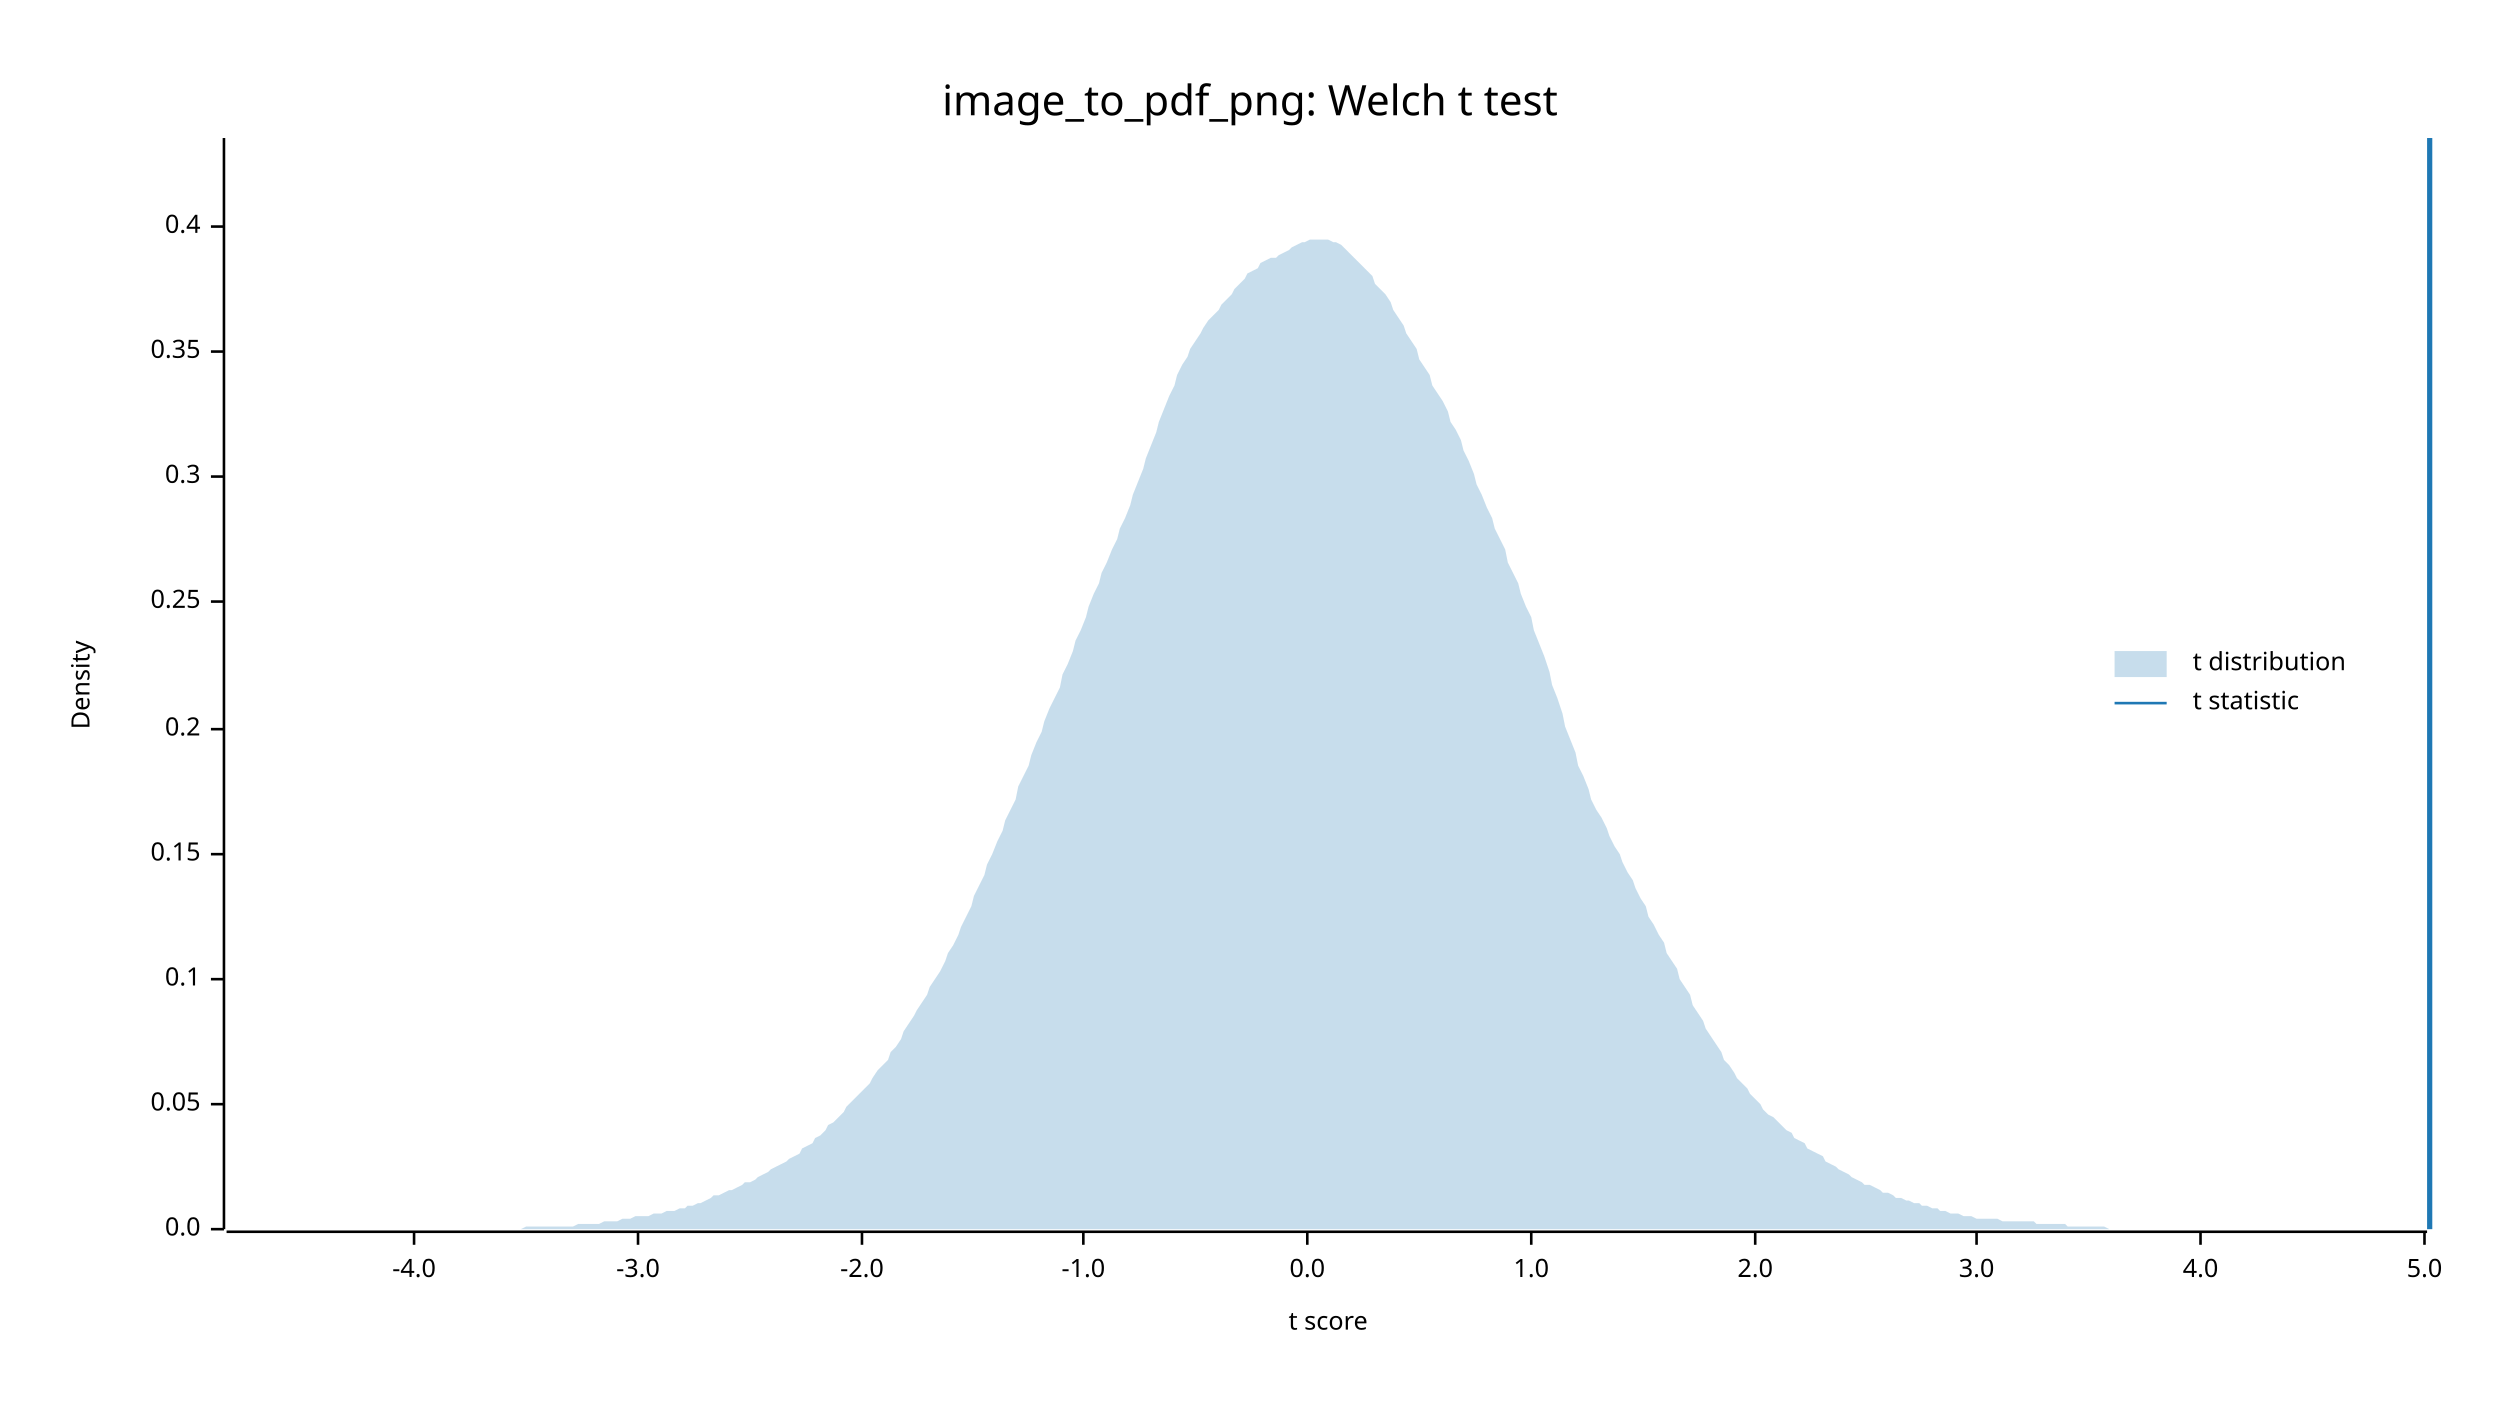
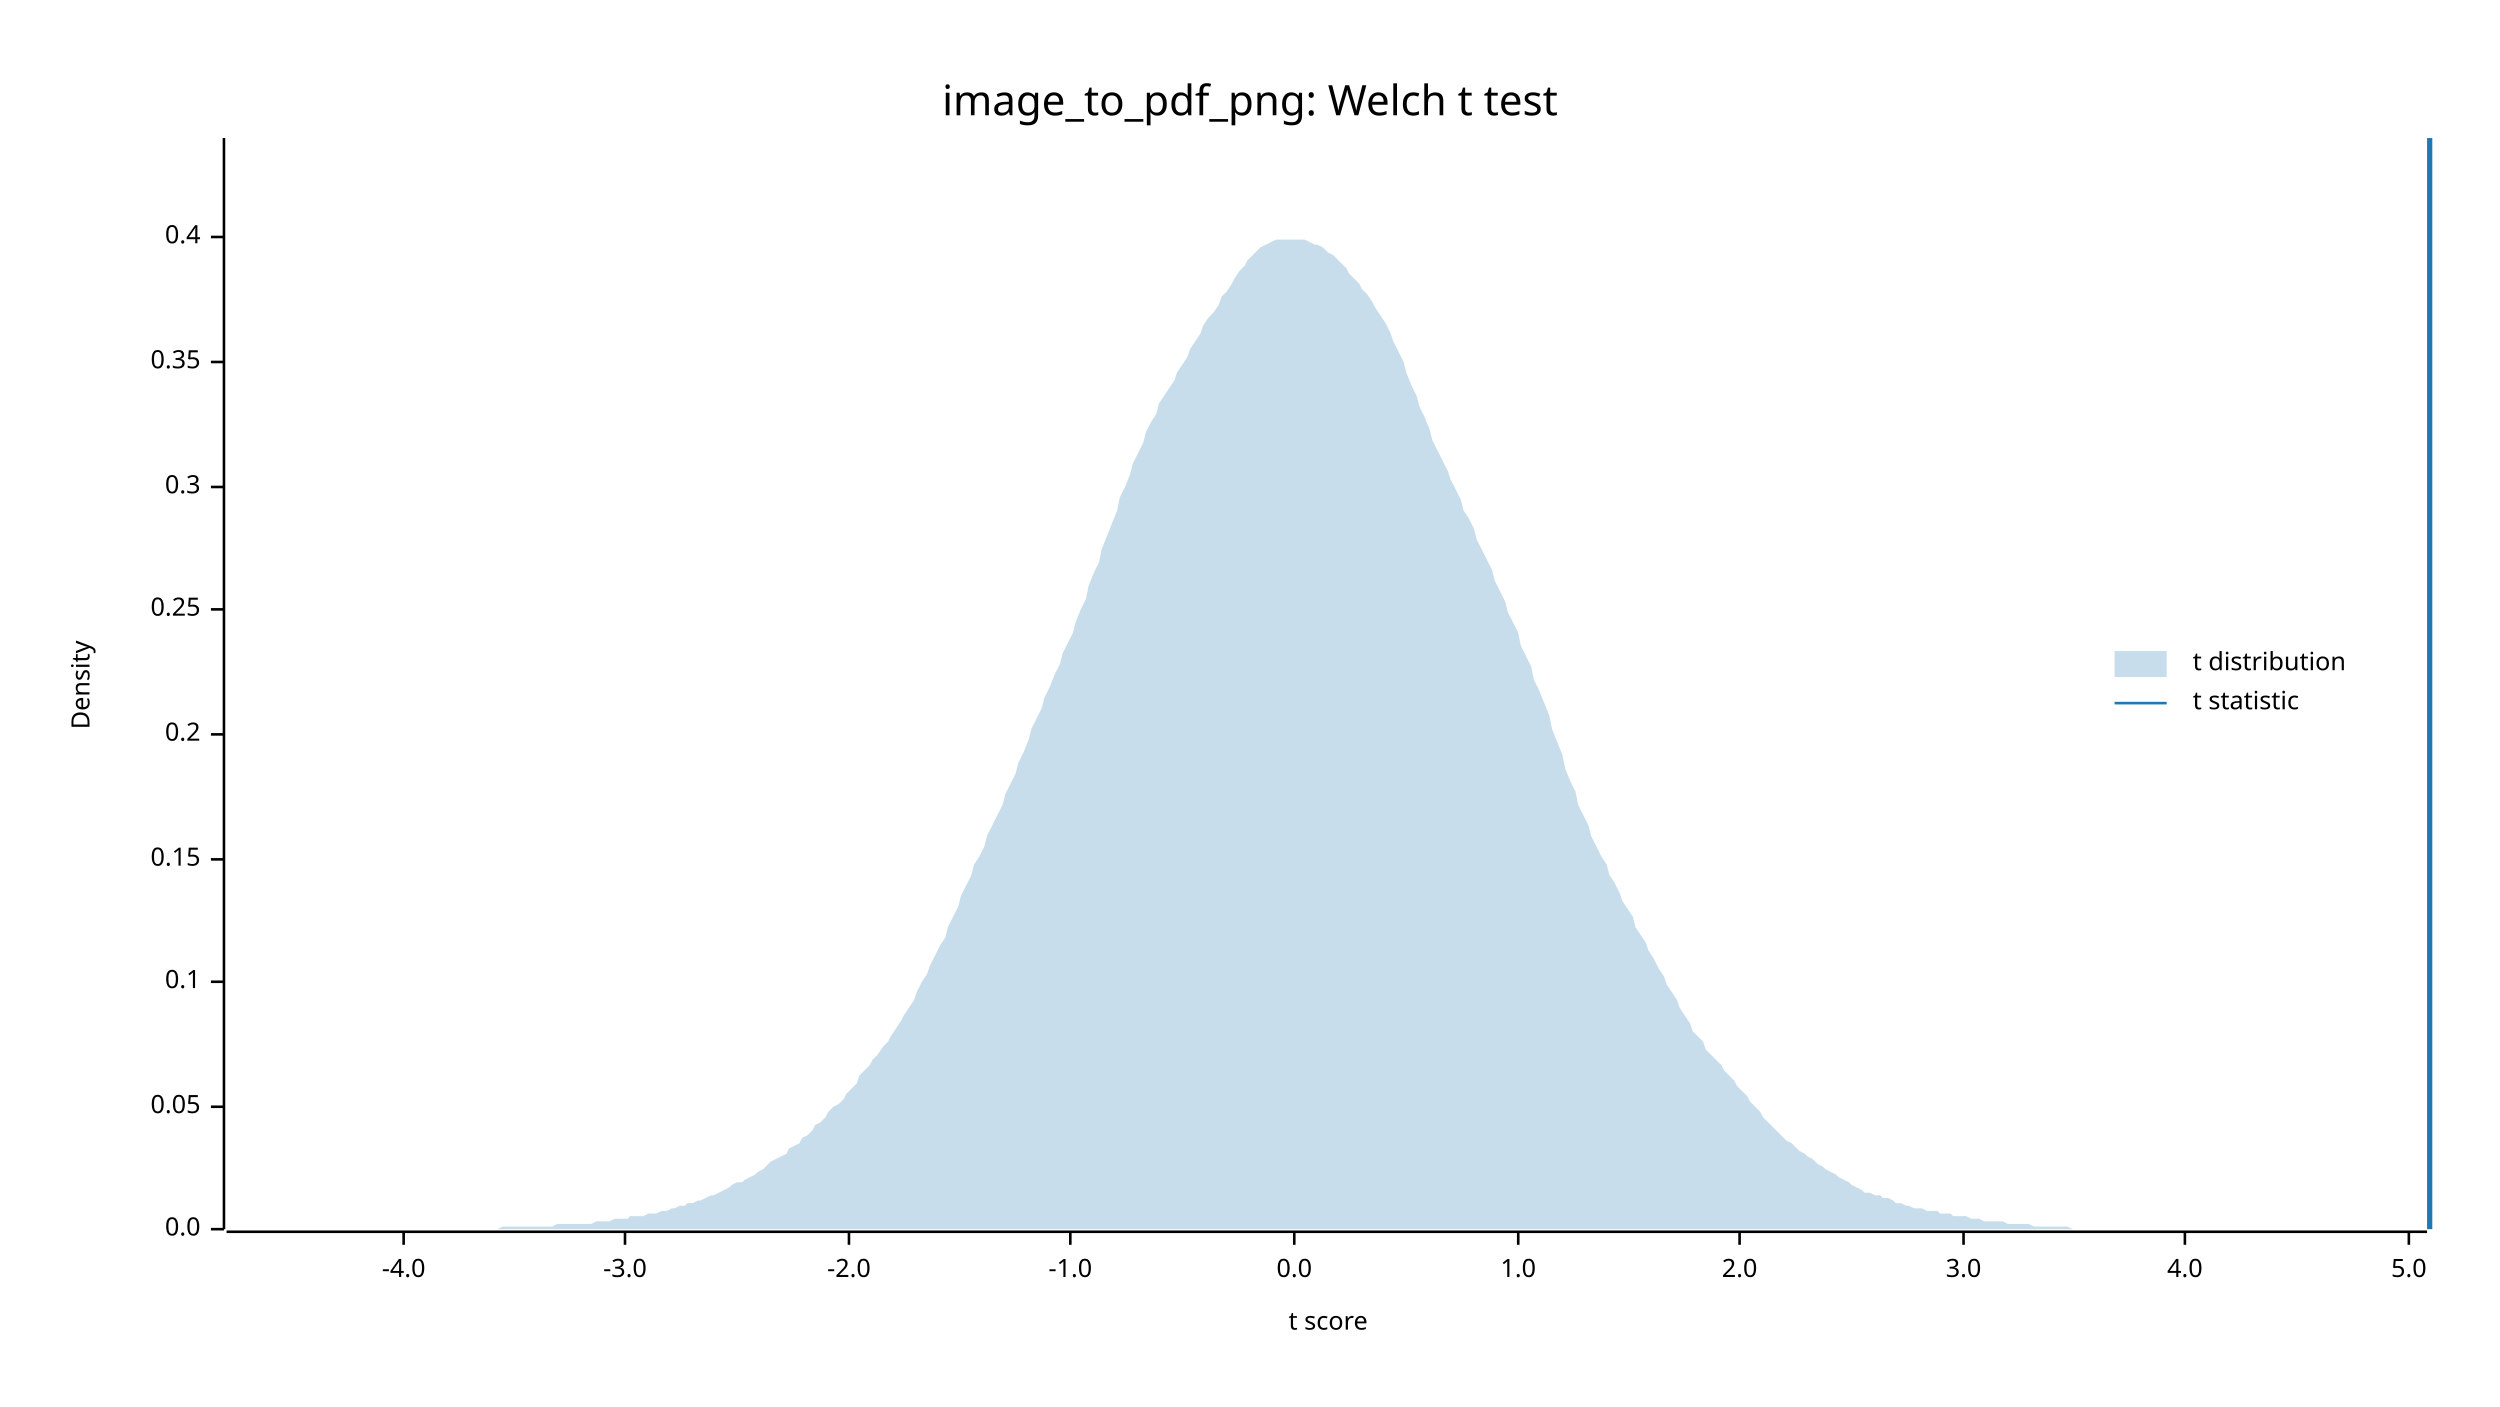
<svg xmlns="http://www.w3.org/2000/svg" width="960" height="540" viewBox="0 0 960 540">
  <text x="480" y="32" dy="0.76em" text-anchor="middle" font-family="sans-serif" font-size="16.129" opacity="1" fill="#000000">
image_to_pdf_png: Welch t test
</text>
  <text x="27" y="263" dy="0.76em" text-anchor="middle" font-family="sans-serif" font-size="9.677" opacity="1" fill="#000000" transform="rotate(270, 27, 263)">
Density
</text>
  <text x="510" y="513" dy="-0.5ex" text-anchor="middle" font-family="sans-serif" font-size="9.677" opacity="1" fill="#000000">
t score
</text>
  <polyline fill="none" opacity="1" stroke="#000000" stroke-width="1" points="86,53 86,472 " />
  <text x="77" y="472" dy="0.5ex" text-anchor="end" font-family="sans-serif" font-size="9.677" opacity="1" fill="#000000">
0.0
</text>
  <polyline fill="none" opacity="1" stroke="#000000" stroke-width="1" points="81,472 86,472 " />
-   <text x="77" y="424" dy="0.5ex" text-anchor="end" font-family="sans-serif" font-size="9.677" opacity="1" fill="#000000">
+   <text x="77" y="425" dy="0.5ex" text-anchor="end" font-family="sans-serif" font-size="9.677" opacity="1" fill="#000000">
0.05
</text>
-   <polyline fill="none" opacity="1" stroke="#000000" stroke-width="1" points="81,424 86,424 " />
-   <text x="77" y="376" dy="0.5ex" text-anchor="end" font-family="sans-serif" font-size="9.677" opacity="1" fill="#000000">
+   <polyline fill="none" opacity="1" stroke="#000000" stroke-width="1" points="81,425 86,425 " />
+   <text x="77" y="377" dy="0.5ex" text-anchor="end" font-family="sans-serif" font-size="9.677" opacity="1" fill="#000000">
0.1
</text>
-   <polyline fill="none" opacity="1" stroke="#000000" stroke-width="1" points="81,376 86,376 " />
-   <text x="77" y="328" dy="0.5ex" text-anchor="end" font-family="sans-serif" font-size="9.677" opacity="1" fill="#000000">
+   <polyline fill="none" opacity="1" stroke="#000000" stroke-width="1" points="81,377 86,377 " />
+   <text x="77" y="330" dy="0.5ex" text-anchor="end" font-family="sans-serif" font-size="9.677" opacity="1" fill="#000000">
0.15
</text>
-   <polyline fill="none" opacity="1" stroke="#000000" stroke-width="1" points="81,328 86,328 " />
-   <text x="77" y="280" dy="0.5ex" text-anchor="end" font-family="sans-serif" font-size="9.677" opacity="1" fill="#000000">
+   <polyline fill="none" opacity="1" stroke="#000000" stroke-width="1" points="81,330 86,330 " />
+   <text x="77" y="282" dy="0.5ex" text-anchor="end" font-family="sans-serif" font-size="9.677" opacity="1" fill="#000000">
0.2
</text>
-   <polyline fill="none" opacity="1" stroke="#000000" stroke-width="1" points="81,280 86,280 " />
-   <text x="77" y="231" dy="0.5ex" text-anchor="end" font-family="sans-serif" font-size="9.677" opacity="1" fill="#000000">
+   <polyline fill="none" opacity="1" stroke="#000000" stroke-width="1" points="81,282 86,282 " />
+   <text x="77" y="234" dy="0.5ex" text-anchor="end" font-family="sans-serif" font-size="9.677" opacity="1" fill="#000000">
0.25
</text>
-   <polyline fill="none" opacity="1" stroke="#000000" stroke-width="1" points="81,231 86,231 " />
-   <text x="77" y="183" dy="0.5ex" text-anchor="end" font-family="sans-serif" font-size="9.677" opacity="1" fill="#000000">
+   <polyline fill="none" opacity="1" stroke="#000000" stroke-width="1" points="81,234 86,234 " />
+   <text x="77" y="187" dy="0.5ex" text-anchor="end" font-family="sans-serif" font-size="9.677" opacity="1" fill="#000000">
0.3
</text>
-   <polyline fill="none" opacity="1" stroke="#000000" stroke-width="1" points="81,183 86,183 " />
-   <text x="77" y="135" dy="0.5ex" text-anchor="end" font-family="sans-serif" font-size="9.677" opacity="1" fill="#000000">
+   <polyline fill="none" opacity="1" stroke="#000000" stroke-width="1" points="81,187 86,187 " />
+   <text x="77" y="139" dy="0.5ex" text-anchor="end" font-family="sans-serif" font-size="9.677" opacity="1" fill="#000000">
0.35
</text>
-   <polyline fill="none" opacity="1" stroke="#000000" stroke-width="1" points="81,135 86,135 " />
-   <text x="77" y="87" dy="0.5ex" text-anchor="end" font-family="sans-serif" font-size="9.677" opacity="1" fill="#000000">
+   <polyline fill="none" opacity="1" stroke="#000000" stroke-width="1" points="81,139 86,139 " />
+   <text x="77" y="91" dy="0.5ex" text-anchor="end" font-family="sans-serif" font-size="9.677" opacity="1" fill="#000000">
0.4
</text>
-   <polyline fill="none" opacity="1" stroke="#000000" stroke-width="1" points="81,87 86,87 " />
+   <polyline fill="none" opacity="1" stroke="#000000" stroke-width="1" points="81,91 86,91 " />
  <polyline fill="none" opacity="1" stroke="#000000" stroke-width="1" points="87,473 932,473 " />
-   <text x="159" y="483" dy="0.76em" text-anchor="middle" font-family="sans-serif" font-size="9.677" opacity="1" fill="#000000">
+   <text x="155" y="483" dy="0.76em" text-anchor="middle" font-family="sans-serif" font-size="9.677" opacity="1" fill="#000000">
-4.0
</text>
-   <polyline fill="none" opacity="1" stroke="#000000" stroke-width="1" points="159,473 159,478 " />
-   <text x="245" y="483" dy="0.76em" text-anchor="middle" font-family="sans-serif" font-size="9.677" opacity="1" fill="#000000">
+   <polyline fill="none" opacity="1" stroke="#000000" stroke-width="1" points="155,473 155,478 " />
+   <text x="240" y="483" dy="0.76em" text-anchor="middle" font-family="sans-serif" font-size="9.677" opacity="1" fill="#000000">
-3.0
</text>
-   <polyline fill="none" opacity="1" stroke="#000000" stroke-width="1" points="245,473 245,478 " />
-   <text x="331" y="483" dy="0.76em" text-anchor="middle" font-family="sans-serif" font-size="9.677" opacity="1" fill="#000000">
+   <polyline fill="none" opacity="1" stroke="#000000" stroke-width="1" points="240,473 240,478 " />
+   <text x="326" y="483" dy="0.76em" text-anchor="middle" font-family="sans-serif" font-size="9.677" opacity="1" fill="#000000">
-2.0
</text>
-   <polyline fill="none" opacity="1" stroke="#000000" stroke-width="1" points="331,473 331,478 " />
-   <text x="416" y="483" dy="0.76em" text-anchor="middle" font-family="sans-serif" font-size="9.677" opacity="1" fill="#000000">
+   <polyline fill="none" opacity="1" stroke="#000000" stroke-width="1" points="326,473 326,478 " />
+   <text x="411" y="483" dy="0.76em" text-anchor="middle" font-family="sans-serif" font-size="9.677" opacity="1" fill="#000000">
-1.0
</text>
-   <polyline fill="none" opacity="1" stroke="#000000" stroke-width="1" points="416,473 416,478 " />
-   <text x="502" y="483" dy="0.76em" text-anchor="middle" font-family="sans-serif" font-size="9.677" opacity="1" fill="#000000">
+   <polyline fill="none" opacity="1" stroke="#000000" stroke-width="1" points="411,473 411,478 " />
+   <text x="497" y="483" dy="0.76em" text-anchor="middle" font-family="sans-serif" font-size="9.677" opacity="1" fill="#000000">
0.0
</text>
-   <polyline fill="none" opacity="1" stroke="#000000" stroke-width="1" points="502,473 502,478 " />
-   <text x="588" y="483" dy="0.76em" text-anchor="middle" font-family="sans-serif" font-size="9.677" opacity="1" fill="#000000">
+   <polyline fill="none" opacity="1" stroke="#000000" stroke-width="1" points="497,473 497,478 " />
+   <text x="583" y="483" dy="0.76em" text-anchor="middle" font-family="sans-serif" font-size="9.677" opacity="1" fill="#000000">
1.0
</text>
-   <polyline fill="none" opacity="1" stroke="#000000" stroke-width="1" points="588,473 588,478 " />
-   <text x="674" y="483" dy="0.76em" text-anchor="middle" font-family="sans-serif" font-size="9.677" opacity="1" fill="#000000">
+   <polyline fill="none" opacity="1" stroke="#000000" stroke-width="1" points="583,473 583,478 " />
+   <text x="668" y="483" dy="0.76em" text-anchor="middle" font-family="sans-serif" font-size="9.677" opacity="1" fill="#000000">
2.0
</text>
-   <polyline fill="none" opacity="1" stroke="#000000" stroke-width="1" points="674,473 674,478 " />
-   <text x="759" y="483" dy="0.76em" text-anchor="middle" font-family="sans-serif" font-size="9.677" opacity="1" fill="#000000">
+   <polyline fill="none" opacity="1" stroke="#000000" stroke-width="1" points="668,473 668,478 " />
+   <text x="754" y="483" dy="0.76em" text-anchor="middle" font-family="sans-serif" font-size="9.677" opacity="1" fill="#000000">
3.0
</text>
-   <polyline fill="none" opacity="1" stroke="#000000" stroke-width="1" points="759,473 759,478 " />
-   <text x="845" y="483" dy="0.76em" text-anchor="middle" font-family="sans-serif" font-size="9.677" opacity="1" fill="#000000">
+   <polyline fill="none" opacity="1" stroke="#000000" stroke-width="1" points="754,473 754,478 " />
+   <text x="839" y="483" dy="0.76em" text-anchor="middle" font-family="sans-serif" font-size="9.677" opacity="1" fill="#000000">
4.0
</text>
-   <polyline fill="none" opacity="1" stroke="#000000" stroke-width="1" points="845,473 845,478 " />
-   <text x="931" y="483" dy="0.76em" text-anchor="middle" font-family="sans-serif" font-size="9.677" opacity="1" fill="#000000">
+   <polyline fill="none" opacity="1" stroke="#000000" stroke-width="1" points="839,473 839,478 " />
+   <text x="925" y="483" dy="0.76em" text-anchor="middle" font-family="sans-serif" font-size="9.677" opacity="1" fill="#000000">
5.0
</text>
-   <polyline fill="none" opacity="1" stroke="#000000" stroke-width="1" points="931,473 931,478 " />
-   <polygon opacity="0.25" fill="#1F78B4" points="87,472 88,472 90,472 92,472 93,472 95,472 97,472 98,472 100,472 102,472 103,472 105,472 107,472 109,472 110,472 112,472 114,472 115,472 117,472 119,472 120,472 122,472 124,472 125,472 127,472 129,472 131,472 132,472 134,472 136,472 137,472 139,472 141,472 142,472 144,472 146,472 147,472 149,472 151,472 153,472 154,472 156,472 158,472 159,472 161,472 163,472 164,472 166,472 168,472 169,472 171,472 173,472 175,472 176,472 178,472 180,472 181,472 183,472 185,472 186,472 188,472 190,472 191,472 193,472 195,472 197,472 198,472 200,472 202,471 203,471 205,471 207,471 208,471 210,471 212,471 214,471 215,471 217,471 219,471 220,471 222,470 224,470 225,470 227,470 229,470 230,470 232,469 234,469 236,469 237,469 239,468 241,468 242,468 244,467 246,467 247,467 249,467 251,466 252,466 254,466 256,465 258,465 259,465 261,464 263,464 264,463 266,463 268,462 269,462 271,461 273,460 274,459 276,459 278,458 280,457 281,457 283,456 285,455 286,454 288,454 290,453 291,452 293,451 295,450 296,449 298,448 300,447 302,446 303,445 305,444 307,443 308,441 310,440 312,439 313,437 315,436 317,434 318,432 320,431 322,429 324,427 325,425 327,423 329,421 330,420 332,418 334,416 335,414 337,411 339,409 341,407 342,404 344,402 346,399 347,396 349,393 351,390 352,388 354,385 356,382 357,379 359,376 361,373 363,369 364,366 366,363 368,359 369,356 371,352 373,348 374,344 376,340 378,336 379,332 381,328 383,323 385,319 386,315 388,311 390,307 391,302 393,298 395,294 396,290 398,285 400,281 401,277 403,272 405,268 407,264 408,259 410,255 412,250 413,246 415,242 417,237 418,233 420,228 422,224 423,220 425,216 427,211 429,207 430,203 432,199 434,194 435,190 437,185 439,180 440,176 442,171 444,166 445,162 447,157 449,152 451,148 452,144 454,140 456,137 457,134 459,131 461,128 462,126 464,123 466,121 468,119 469,117 471,115 473,113 474,111 476,109 478,107 479,105 481,104 483,103 484,101 486,100 488,99 490,99 491,98 493,97 495,96 496,95 498,94 500,93 501,93 503,92 505,92 506,92 508,92 510,92 512,93 513,93 515,94 517,96 518,97 520,99 522,101 523,102 525,104 527,106 528,109 530,111 532,113 534,116 535,119 537,122 539,125 540,128 542,131 544,134 545,138 547,141 549,144 550,148 552,151 554,154 556,158 557,162 559,165 561,169 562,173 564,177 566,182 567,186 569,190 571,195 573,199 574,203 576,207 578,211 579,216 581,220 583,224 584,228 586,233 588,237 589,242 591,247 593,252 595,258 596,263 598,268 600,274 601,279 603,284 605,289 606,294 608,298 610,303 611,307 613,311 615,314 617,318 618,321 620,325 622,328 623,331 625,335 627,338 628,341 630,345 632,348 633,352 635,355 637,359 639,362 640,366 642,369 644,372 645,376 647,379 649,382 650,386 652,389 654,392 655,395 657,398 659,401 661,404 662,407 664,409 666,412 667,414 669,416 671,418 672,420 674,422 676,424 677,426 679,428 681,429 683,431 684,432 686,434 688,435 689,437 691,438 693,439 694,441 696,442 698,443 700,444 701,446 703,447 705,448 706,449 708,450 710,451 711,452 713,453 715,454 716,455 718,455 720,456 722,457 723,458 725,458 727,459 728,460 730,460 732,461 733,461 735,462 737,462 738,463 740,463 742,464 744,464 745,465 747,465 749,466 750,466 752,466 754,467 755,467 757,467 759,468 760,468 762,468 764,468 766,468 767,468 769,469 771,469 772,469 774,469 776,469 777,469 779,469 781,469 782,470 784,470 786,470 788,470 789,470 791,470 793,470 794,471 796,471 798,471 799,471 801,471 803,471 804,471 806,471 808,471 810,472 811,472 813,472 815,472 816,472 818,472 820,472 821,472 823,472 825,472 827,472 828,472 830,472 832,472 833,472 835,472 837,472 838,472 840,472 842,472 843,472 845,472 847,472 849,472 850,472 852,472 854,472 855,472 857,472 859,472 860,472 862,472 864,472 865,472 867,472 869,472 871,472 872,472 874,472 876,472 877,472 879,472 881,472 882,472 884,472 886,472 887,472 889,472 891,472 893,472 894,472 896,472 898,472 899,472 901,472 903,472 904,472 906,472 908,472 909,472 911,472 913,472 915,472 916,472 918,472 920,472 921,472 923,472 925,472 926,472 928,472 930,472 932,472 932,472 87,472 " />
+   <polyline fill="none" opacity="1" stroke="#000000" stroke-width="1" points="925,473 925,478 " />
+   <polygon opacity="0.25" fill="#1F78B4" points="87,472 88,472 90,472 92,472 93,472 95,472 97,472 98,472 100,472 102,472 103,472 105,472 107,472 109,472 110,472 112,472 114,472 115,472 117,472 119,472 120,472 122,472 124,472 125,472 127,472 129,472 131,472 132,472 134,472 136,472 137,472 139,472 141,472 142,472 144,472 146,472 147,472 149,472 151,472 153,472 154,472 156,472 158,472 159,472 161,472 163,472 164,472 166,472 168,472 169,472 171,472 173,472 175,472 176,472 178,472 180,472 181,472 183,472 185,472 186,472 188,472 190,472 191,472 193,471 195,471 197,471 198,471 200,471 202,471 203,471 205,471 207,471 208,471 210,471 212,471 214,470 215,470 217,470 219,470 220,470 222,470 224,470 225,470 227,470 229,469 230,469 232,469 234,469 236,468 237,468 239,468 241,468 242,467 244,467 246,467 247,467 249,466 251,466 252,466 254,465 256,465 258,464 259,464 261,463 263,463 264,462 266,462 268,461 269,461 271,460 273,459 274,459 276,458 278,457 280,456 281,455 283,454 285,454 286,453 288,452 290,451 291,450 293,449 295,447 296,446 298,445 300,444 302,443 303,441 305,440 307,439 308,437 310,436 312,434 313,432 315,431 317,429 318,427 320,425 322,424 324,422 325,420 327,418 329,416 330,413 332,411 334,409 335,407 337,405 339,402 341,400 342,398 344,395 346,392 347,390 349,387 351,384 352,381 354,377 356,374 357,371 359,367 361,363 363,360 364,356 366,352 368,348 369,344 371,340 373,336 374,332 376,329 378,325 379,321 381,317 383,313 385,309 386,305 388,301 390,297 391,293 393,289 395,284 396,280 398,276 400,272 401,268 403,264 405,259 407,255 408,251 410,247 412,243 413,239 415,234 417,230 418,225 420,220 422,216 423,211 425,206 427,201 429,196 430,191 432,187 434,182 435,178 437,174 439,170 440,166 442,162 444,159 445,155 447,152 449,149 451,146 452,143 454,140 456,137 457,134 459,131 461,128 462,125 464,122 466,120 468,117 469,114 471,112 473,109 474,107 476,104 478,102 479,100 481,98 483,96 484,95 486,94 488,93 490,92 491,92 493,92 495,92 496,92 498,92 500,92 501,92 503,93 505,94 506,94 508,95 510,97 512,98 513,99 515,101 517,103 518,105 520,107 522,109 523,111 525,113 527,116 528,118 530,121 532,124 534,128 535,131 537,135 539,139 540,143 542,148 544,152 545,156 547,160 549,165 550,169 552,173 554,177 556,181 557,184 559,188 561,192 562,196 564,199 566,203 567,207 569,211 571,215 573,219 574,223 576,227 578,231 579,235 581,239 583,243 584,248 586,252 588,256 589,261 591,265 593,270 595,275 596,280 598,285 600,290 601,295 603,300 605,304 606,309 608,313 610,317 611,321 613,325 615,329 617,332 618,336 620,339 622,343 623,346 625,349 627,352 628,356 630,359 632,362 633,365 635,368 637,372 639,375 640,378 642,381 644,384 645,387 647,390 649,393 650,396 652,398 654,400 655,403 657,405 659,407 661,409 662,411 664,413 666,415 667,417 669,419 671,421 672,423 674,425 676,427 677,429 679,431 681,433 683,435 684,436 686,438 688,439 689,440 691,442 693,443 694,444 696,445 698,447 700,448 701,449 703,450 705,451 706,452 708,453 710,454 711,455 713,456 715,457 716,458 718,458 720,459 722,459 723,460 725,460 727,461 728,462 730,462 732,463 733,463 735,464 737,464 738,464 740,465 742,465 744,465 745,466 747,466 749,466 750,467 752,467 754,467 755,467 757,468 759,468 760,468 762,469 764,469 766,469 767,469 769,469 771,470 772,470 774,470 776,470 777,470 779,470 781,471 782,471 784,471 786,471 788,471 789,471 791,471 793,471 794,471 796,472 798,472 799,472 801,472 803,472 804,472 806,472 808,472 810,472 811,472 813,472 815,472 816,472 818,472 820,472 821,472 823,472 825,472 827,472 828,472 830,472 832,472 833,472 835,472 837,472 838,472 840,472 842,472 843,472 845,472 847,472 849,472 850,472 852,472 854,472 855,472 857,472 859,472 860,472 862,472 864,472 865,472 867,472 869,472 871,472 872,472 874,472 876,472 877,472 879,472 881,472 882,472 884,472 886,472 887,472 889,472 891,472 893,472 894,472 896,472 898,472 899,472 901,472 903,472 904,472 906,472 908,472 909,472 911,472 913,472 915,472 916,472 918,472 920,472 921,472 923,472 925,472 926,472 928,472 930,472 932,472 932,472 87,472 " />
  <polyline fill="none" opacity="1" stroke="#1F78B4" stroke-width="2" points="933,472 933,53 " />
  <text x="842" y="250" dy="0.76em" text-anchor="start" font-family="sans-serif" font-size="9.677" opacity="1" fill="#000000">
t distribution
</text>
  <text x="842" y="265" dy="0.76em" text-anchor="start" font-family="sans-serif" font-size="9.677" opacity="1" fill="#000000">
t statistic
</text>
  <rect x="812" y="250" width="20" height="10" opacity="0.25" fill="#1F78B4" stroke="none" />
  <polyline fill="none" opacity="1" stroke="#1F78B4" stroke-width="1" points="812,270 832,270 " />
</svg>
